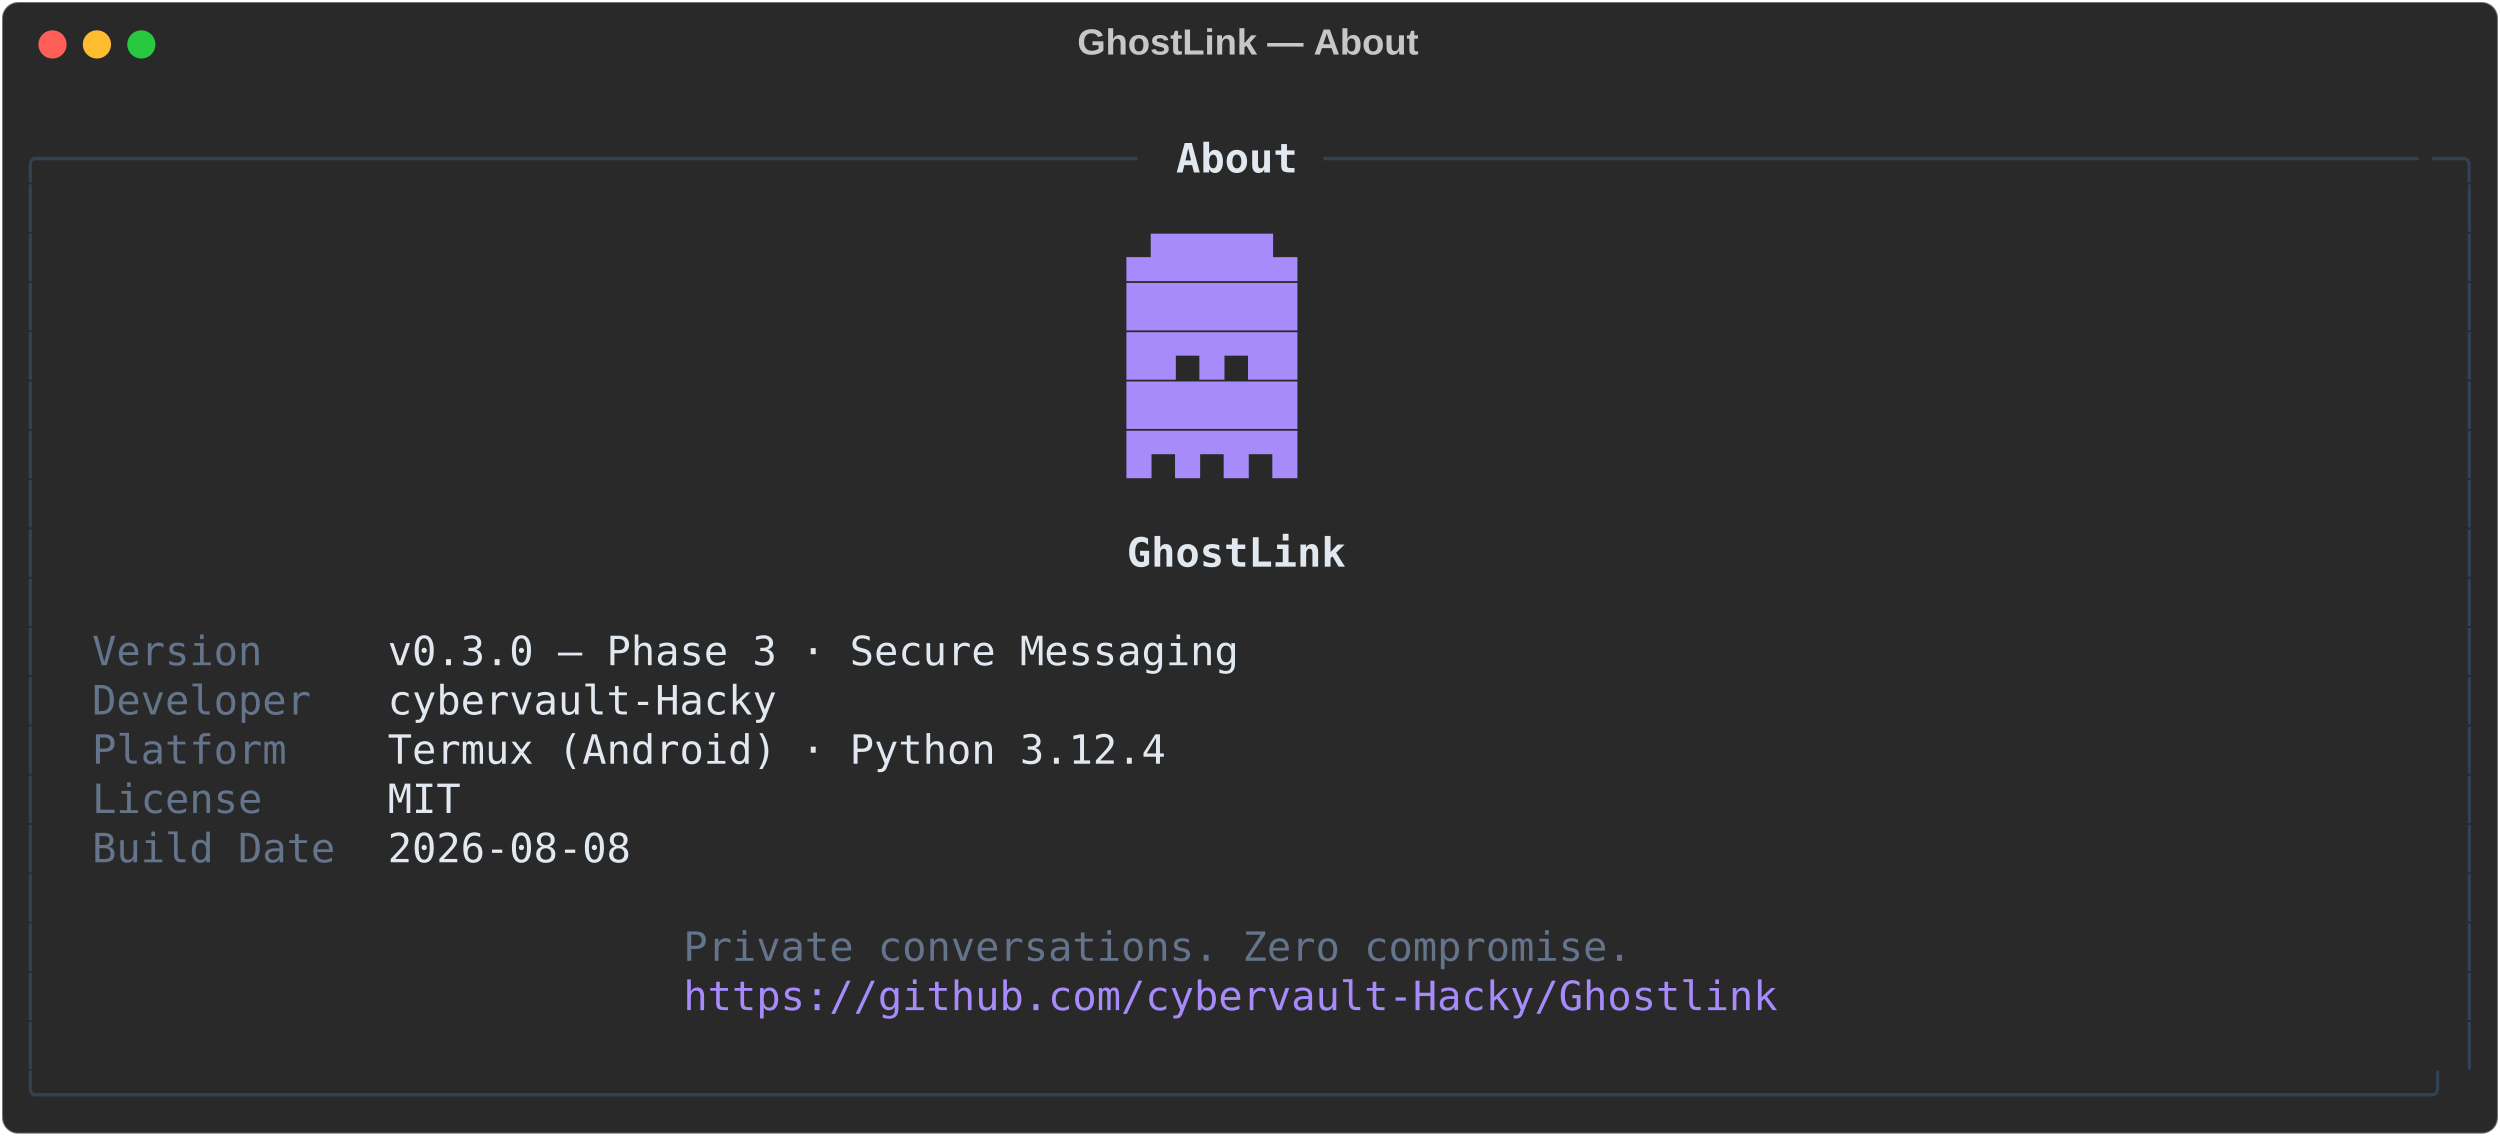
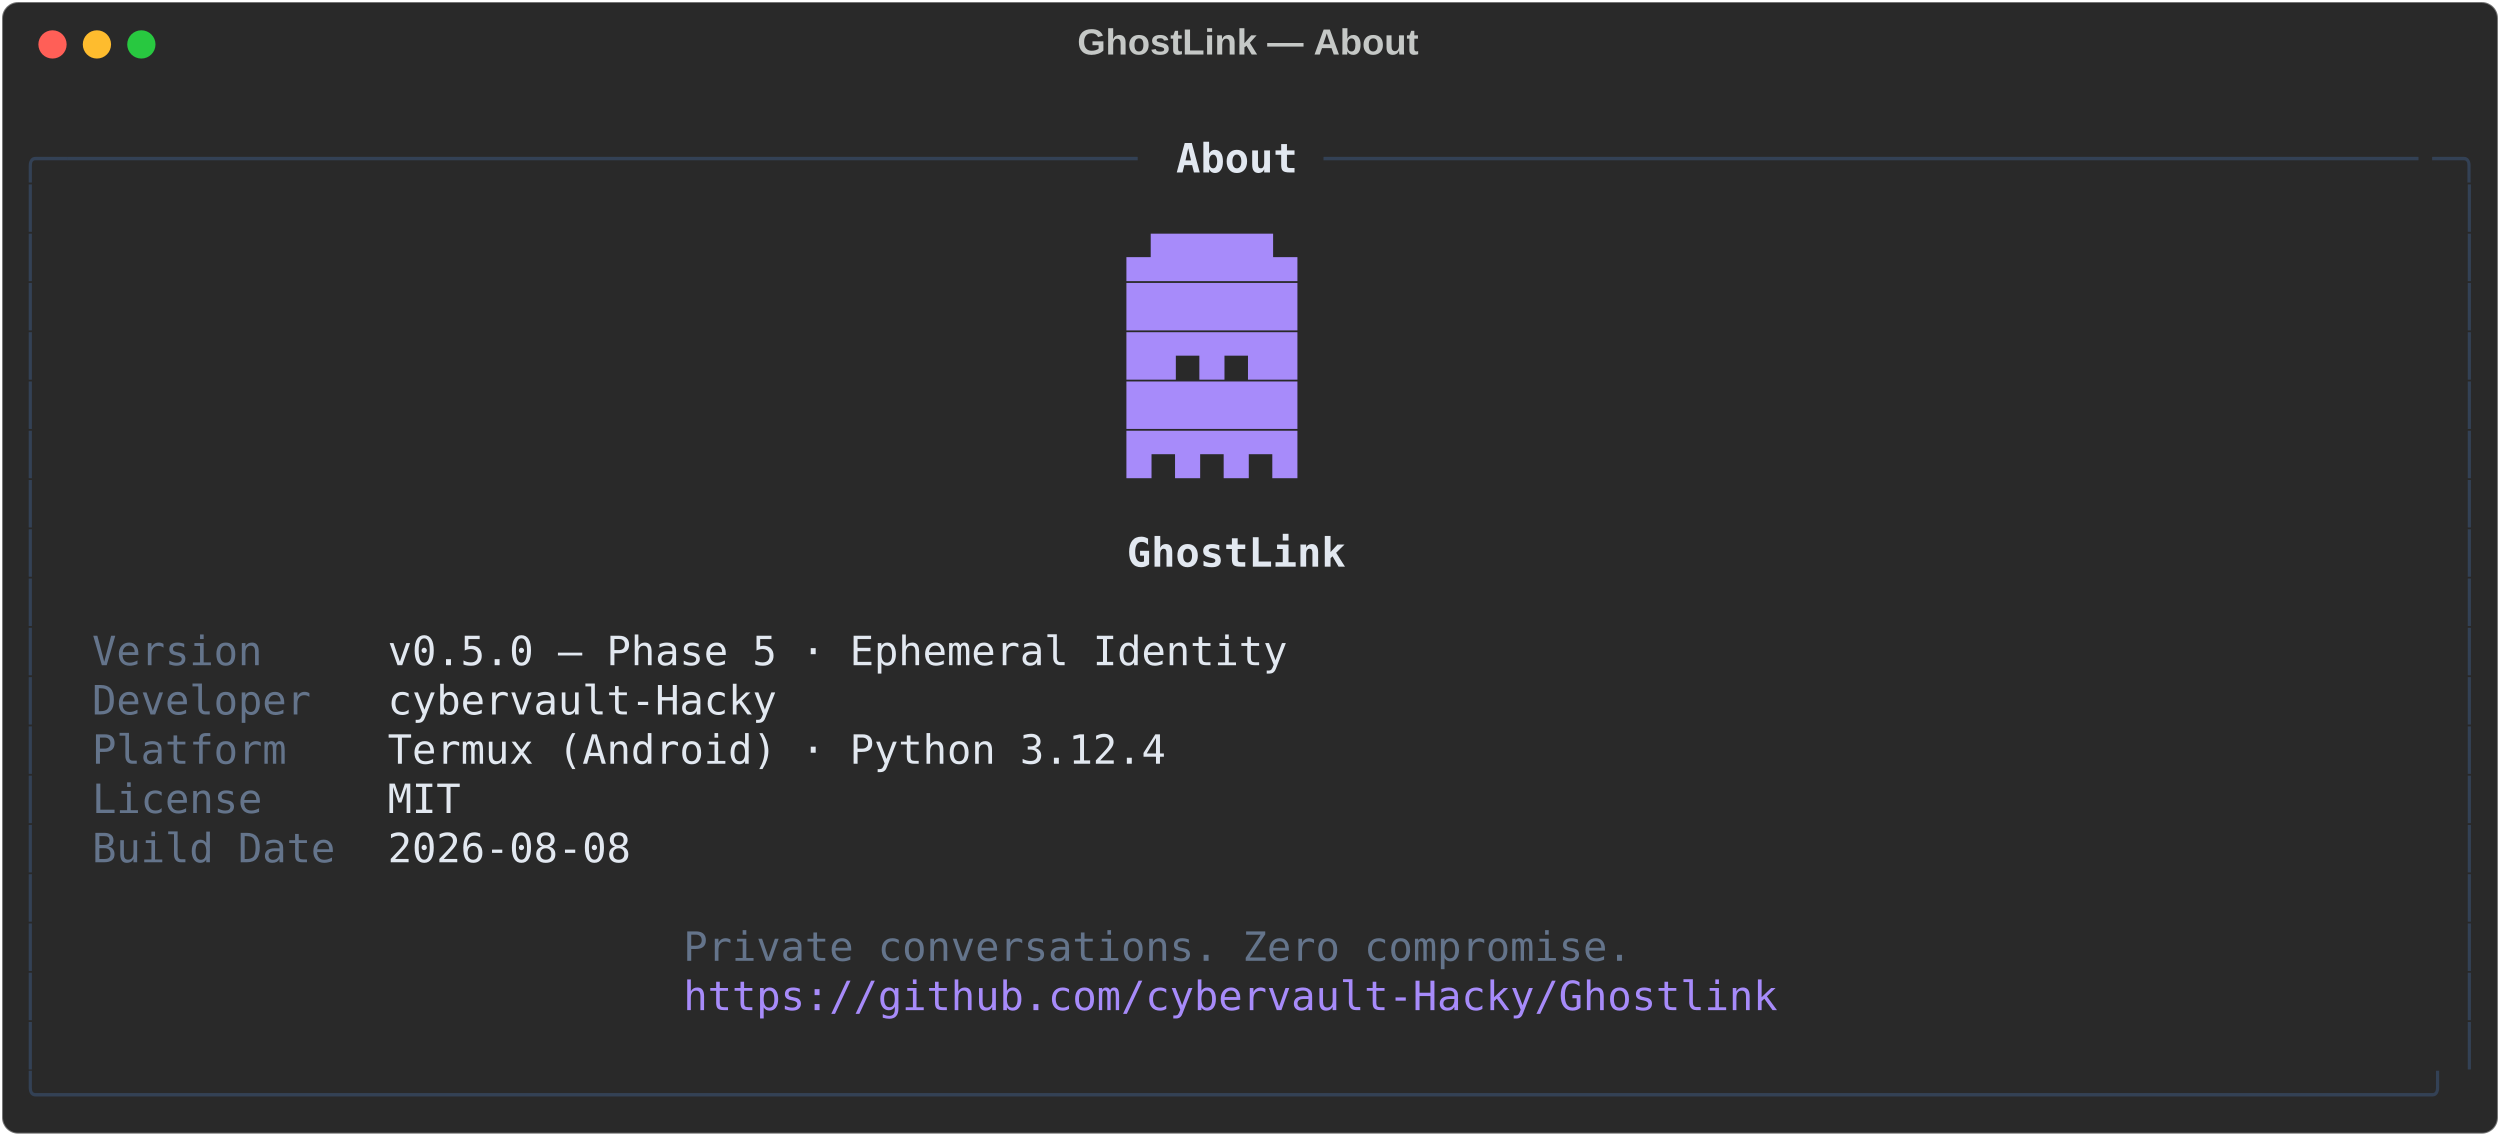
<svg xmlns="http://www.w3.org/2000/svg" class="rich-terminal" viewBox="0 0 1238 562.4">
  <style>

    @font-face {
        font-family: "Fira Code";
        src: local("FiraCode-Regular"),
                url("https://cdnjs.cloudflare.com/ajax/libs/firacode/6.2.0/woff2/FiraCode-Regular.woff2") format("woff2"),
                url("https://cdnjs.cloudflare.com/ajax/libs/firacode/6.2.0/woff/FiraCode-Regular.woff") format("woff");
        font-style: normal;
        font-weight: 400;
    }
    @font-face {
        font-family: "Fira Code";
        src: local("FiraCode-Bold"),
                url("https://cdnjs.cloudflare.com/ajax/libs/firacode/6.2.0/woff2/FiraCode-Bold.woff2") format("woff2"),
                url("https://cdnjs.cloudflare.com/ajax/libs/firacode/6.2.0/woff/FiraCode-Bold.woff") format("woff");
        font-style: bold;
        font-weight: 700;
    }

-     .terminal-1014252581-matrix {
+     .terminal-2713273537-matrix {
        font-family: Fira Code, monospace;
        font-size: 20px;
        line-height: 24.4px;
        font-variant-east-asian: full-width;
    }

-     .terminal-1014252581-title {
+     .terminal-2713273537-title {
        font-size: 18px;
        font-weight: bold;
        font-family: arial;
    }

-     .terminal-1014252581-r1 { fill: #c5c8c6 }
- .terminal-1014252581-r2 { fill: #334155 }
- .terminal-1014252581-r3 { fill: #e2e8f0;font-weight: bold }
- .terminal-1014252581-r4 { fill: #a78bfa;font-weight: bold }
- .terminal-1014252581-r5 { fill: #64748b }
- .terminal-1014252581-r6 { fill: #e2e8f0 }
- .terminal-1014252581-r7 { fill: #a78bfa }
+     .terminal-2713273537-r1 { fill: #c5c8c6 }
+ .terminal-2713273537-r2 { fill: #334155 }
+ .terminal-2713273537-r3 { fill: #e2e8f0;font-weight: bold }
+ .terminal-2713273537-r4 { fill: #a78bfa;font-weight: bold }
+ .terminal-2713273537-r5 { fill: #64748b }
+ .terminal-2713273537-r6 { fill: #e2e8f0 }
+ .terminal-2713273537-r7 { fill: #a78bfa }
    </style>
  <defs>
-     <clipPath id="terminal-1014252581-clip-terminal">
+     <clipPath id="terminal-2713273537-clip-terminal">
      <rect x="0" y="0" width="1219.0" height="511.4" />
    </clipPath>
-     <clipPath id="terminal-1014252581-line-0">
+     <clipPath id="terminal-2713273537-line-0">
      <rect x="0" y="1.5" width="1220" height="24.65" />
    </clipPath>
-     <clipPath id="terminal-1014252581-line-1">
+     <clipPath id="terminal-2713273537-line-1">
      <rect x="0" y="25.9" width="1220" height="24.65" />
    </clipPath>
-     <clipPath id="terminal-1014252581-line-2">
+     <clipPath id="terminal-2713273537-line-2">
      <rect x="0" y="50.3" width="1220" height="24.65" />
    </clipPath>
-     <clipPath id="terminal-1014252581-line-3">
+     <clipPath id="terminal-2713273537-line-3">
      <rect x="0" y="74.7" width="1220" height="24.65" />
    </clipPath>
-     <clipPath id="terminal-1014252581-line-4">
+     <clipPath id="terminal-2713273537-line-4">
      <rect x="0" y="99.1" width="1220" height="24.65" />
    </clipPath>
-     <clipPath id="terminal-1014252581-line-5">
+     <clipPath id="terminal-2713273537-line-5">
      <rect x="0" y="123.5" width="1220" height="24.65" />
    </clipPath>
-     <clipPath id="terminal-1014252581-line-6">
+     <clipPath id="terminal-2713273537-line-6">
      <rect x="0" y="147.9" width="1220" height="24.65" />
    </clipPath>
-     <clipPath id="terminal-1014252581-line-7">
+     <clipPath id="terminal-2713273537-line-7">
      <rect x="0" y="172.3" width="1220" height="24.65" />
    </clipPath>
-     <clipPath id="terminal-1014252581-line-8">
+     <clipPath id="terminal-2713273537-line-8">
      <rect x="0" y="196.7" width="1220" height="24.65" />
    </clipPath>
-     <clipPath id="terminal-1014252581-line-9">
+     <clipPath id="terminal-2713273537-line-9">
      <rect x="0" y="221.1" width="1220" height="24.65" />
    </clipPath>
-     <clipPath id="terminal-1014252581-line-10">
+     <clipPath id="terminal-2713273537-line-10">
      <rect x="0" y="245.5" width="1220" height="24.65" />
    </clipPath>
-     <clipPath id="terminal-1014252581-line-11">
+     <clipPath id="terminal-2713273537-line-11">
      <rect x="0" y="269.9" width="1220" height="24.65" />
    </clipPath>
-     <clipPath id="terminal-1014252581-line-12">
+     <clipPath id="terminal-2713273537-line-12">
      <rect x="0" y="294.3" width="1220" height="24.65" />
    </clipPath>
-     <clipPath id="terminal-1014252581-line-13">
+     <clipPath id="terminal-2713273537-line-13">
      <rect x="0" y="318.7" width="1220" height="24.65" />
    </clipPath>
-     <clipPath id="terminal-1014252581-line-14">
+     <clipPath id="terminal-2713273537-line-14">
      <rect x="0" y="343.1" width="1220" height="24.65" />
    </clipPath>
-     <clipPath id="terminal-1014252581-line-15">
+     <clipPath id="terminal-2713273537-line-15">
      <rect x="0" y="367.5" width="1220" height="24.65" />
    </clipPath>
-     <clipPath id="terminal-1014252581-line-16">
+     <clipPath id="terminal-2713273537-line-16">
      <rect x="0" y="391.9" width="1220" height="24.65" />
    </clipPath>
-     <clipPath id="terminal-1014252581-line-17">
+     <clipPath id="terminal-2713273537-line-17">
      <rect x="0" y="416.3" width="1220" height="24.65" />
    </clipPath>
-     <clipPath id="terminal-1014252581-line-18">
+     <clipPath id="terminal-2713273537-line-18">
      <rect x="0" y="440.7" width="1220" height="24.65" />
    </clipPath>
-     <clipPath id="terminal-1014252581-line-19">
+     <clipPath id="terminal-2713273537-line-19">
      <rect x="0" y="465.1" width="1220" height="24.65" />
    </clipPath>
  </defs>
  <rect fill="#292929" stroke="rgba(255,255,255,0.35)" stroke-width="1" x="1" y="1" width="1236" height="560.4" rx="8" />
-   <text class="terminal-1014252581-title" fill="#c5c8c6" text-anchor="middle" x="618" y="27">GhostLink — About</text>
+   <text class="terminal-2713273537-title" fill="#c5c8c6" text-anchor="middle" x="618" y="27">GhostLink — About</text>
  <g transform="translate(26,22)">
    <circle cx="0" cy="0" r="7" fill="#ff5f57" />
    <circle cx="22" cy="0" r="7" fill="#febc2e" />
    <circle cx="44" cy="0" r="7" fill="#28c840" />
  </g>
-   <g transform="translate(9, 41)" clip-path="url(#terminal-1014252581-clip-terminal)">
-     <g class="terminal-1014252581-matrix">
-       <text class="terminal-1014252581-r1" x="1220" y="20" textLength="12.2" clip-path="url(#terminal-1014252581-line-0)">
- </text>
-       <text class="terminal-1014252581-r2" x="0" y="44.4" textLength="24.4" clip-path="url(#terminal-1014252581-line-1)">╭─</text>
-       <text class="terminal-1014252581-r2" x="24.4" y="44.4" textLength="536.8" clip-path="url(#terminal-1014252581-line-1)">────────────────────────────────────────────</text>
-       <text class="terminal-1014252581-r3" x="573.4" y="44.4" textLength="61" clip-path="url(#terminal-1014252581-line-1)">About</text>
-       <text class="terminal-1014252581-r2" x="646.6" y="44.4" textLength="549" clip-path="url(#terminal-1014252581-line-1)">─────────────────────────────────────────────</text>
-       <text class="terminal-1014252581-r2" x="1195.6" y="44.4" textLength="24.4" clip-path="url(#terminal-1014252581-line-1)">─╮</text>
-       <text class="terminal-1014252581-r1" x="1220" y="44.4" textLength="12.2" clip-path="url(#terminal-1014252581-line-1)">
- </text>
-       <text class="terminal-1014252581-r2" x="0" y="68.8" textLength="12.2" clip-path="url(#terminal-1014252581-line-2)">│</text>
-       <text class="terminal-1014252581-r2" x="1207.8" y="68.8" textLength="12.2" clip-path="url(#terminal-1014252581-line-2)">│</text>
-       <text class="terminal-1014252581-r1" x="1220" y="68.8" textLength="12.2" clip-path="url(#terminal-1014252581-line-2)">
- </text>
-       <text class="terminal-1014252581-r2" x="0" y="93.2" textLength="12.2" clip-path="url(#terminal-1014252581-line-3)">│</text>
-       <text class="terminal-1014252581-r4" x="549" y="93.2" textLength="109.8" clip-path="url(#terminal-1014252581-line-3)"> ▄█████▄ </text>
-       <text class="terminal-1014252581-r2" x="1207.8" y="93.2" textLength="12.2" clip-path="url(#terminal-1014252581-line-3)">│</text>
-       <text class="terminal-1014252581-r1" x="1220" y="93.2" textLength="12.2" clip-path="url(#terminal-1014252581-line-3)">
- </text>
-       <text class="terminal-1014252581-r2" x="0" y="117.6" textLength="12.2" clip-path="url(#terminal-1014252581-line-4)">│</text>
-       <text class="terminal-1014252581-r4" x="549" y="117.6" textLength="109.8" clip-path="url(#terminal-1014252581-line-4)"> ███████ </text>
-       <text class="terminal-1014252581-r2" x="1207.8" y="117.6" textLength="12.2" clip-path="url(#terminal-1014252581-line-4)">│</text>
-       <text class="terminal-1014252581-r1" x="1220" y="117.6" textLength="12.2" clip-path="url(#terminal-1014252581-line-4)">
- </text>
-       <text class="terminal-1014252581-r2" x="0" y="142" textLength="12.2" clip-path="url(#terminal-1014252581-line-5)">│</text>
-       <text class="terminal-1014252581-r4" x="549" y="142" textLength="109.8" clip-path="url(#terminal-1014252581-line-5)"> ██▀█▀██ </text>
-       <text class="terminal-1014252581-r2" x="1207.8" y="142" textLength="12.2" clip-path="url(#terminal-1014252581-line-5)">│</text>
-       <text class="terminal-1014252581-r1" x="1220" y="142" textLength="12.2" clip-path="url(#terminal-1014252581-line-5)">
- </text>
-       <text class="terminal-1014252581-r2" x="0" y="166.4" textLength="12.2" clip-path="url(#terminal-1014252581-line-6)">│</text>
-       <text class="terminal-1014252581-r4" x="549" y="166.4" textLength="109.8" clip-path="url(#terminal-1014252581-line-6)"> ███████ </text>
-       <text class="terminal-1014252581-r2" x="1207.8" y="166.4" textLength="12.2" clip-path="url(#terminal-1014252581-line-6)">│</text>
-       <text class="terminal-1014252581-r1" x="1220" y="166.4" textLength="12.2" clip-path="url(#terminal-1014252581-line-6)">
- </text>
-       <text class="terminal-1014252581-r2" x="0" y="190.8" textLength="12.2" clip-path="url(#terminal-1014252581-line-7)">│</text>
-       <text class="terminal-1014252581-r4" x="549" y="190.8" textLength="109.8" clip-path="url(#terminal-1014252581-line-7)"> █▀█▀█▀█ </text>
-       <text class="terminal-1014252581-r2" x="1207.8" y="190.8" textLength="12.2" clip-path="url(#terminal-1014252581-line-7)">│</text>
-       <text class="terminal-1014252581-r1" x="1220" y="190.8" textLength="12.2" clip-path="url(#terminal-1014252581-line-7)">
- </text>
-       <text class="terminal-1014252581-r2" x="0" y="215.2" textLength="12.2" clip-path="url(#terminal-1014252581-line-8)">│</text>
-       <text class="terminal-1014252581-r2" x="1207.8" y="215.2" textLength="12.2" clip-path="url(#terminal-1014252581-line-8)">│</text>
-       <text class="terminal-1014252581-r1" x="1220" y="215.2" textLength="12.2" clip-path="url(#terminal-1014252581-line-8)">
- </text>
-       <text class="terminal-1014252581-r2" x="0" y="239.6" textLength="12.2" clip-path="url(#terminal-1014252581-line-9)">│</text>
-       <text class="terminal-1014252581-r3" x="549" y="239.6" textLength="109.8" clip-path="url(#terminal-1014252581-line-9)">GhostLink</text>
-       <text class="terminal-1014252581-r2" x="1207.8" y="239.6" textLength="12.2" clip-path="url(#terminal-1014252581-line-9)">│</text>
-       <text class="terminal-1014252581-r1" x="1220" y="239.6" textLength="12.2" clip-path="url(#terminal-1014252581-line-9)">
- </text>
-       <text class="terminal-1014252581-r2" x="0" y="264" textLength="12.2" clip-path="url(#terminal-1014252581-line-10)">│</text>
-       <text class="terminal-1014252581-r2" x="1207.8" y="264" textLength="12.2" clip-path="url(#terminal-1014252581-line-10)">│</text>
-       <text class="terminal-1014252581-r1" x="1220" y="264" textLength="12.2" clip-path="url(#terminal-1014252581-line-10)">
- </text>
-       <text class="terminal-1014252581-r2" x="0" y="288.4" textLength="12.2" clip-path="url(#terminal-1014252581-line-11)">│</text>
-       <text class="terminal-1014252581-r5" x="36.6" y="288.4" textLength="122" clip-path="url(#terminal-1014252581-line-11)">Version   </text>
-       <text class="terminal-1014252581-r6" x="183" y="288.4" textLength="427" clip-path="url(#terminal-1014252581-line-11)">v0.3.0 — Phase 3 · Secure Messaging</text>
-       <text class="terminal-1014252581-r2" x="1207.8" y="288.4" textLength="12.2" clip-path="url(#terminal-1014252581-line-11)">│</text>
-       <text class="terminal-1014252581-r1" x="1220" y="288.4" textLength="12.2" clip-path="url(#terminal-1014252581-line-11)">
- </text>
-       <text class="terminal-1014252581-r2" x="0" y="312.8" textLength="12.2" clip-path="url(#terminal-1014252581-line-12)">│</text>
-       <text class="terminal-1014252581-r5" x="36.6" y="312.8" textLength="122" clip-path="url(#terminal-1014252581-line-12)">Developer </text>
-       <text class="terminal-1014252581-r6" x="183" y="312.8" textLength="427" clip-path="url(#terminal-1014252581-line-12)">cybervault-Hacky                   </text>
-       <text class="terminal-1014252581-r2" x="1207.8" y="312.8" textLength="12.2" clip-path="url(#terminal-1014252581-line-12)">│</text>
-       <text class="terminal-1014252581-r1" x="1220" y="312.8" textLength="12.2" clip-path="url(#terminal-1014252581-line-12)">
- </text>
-       <text class="terminal-1014252581-r2" x="0" y="337.2" textLength="12.2" clip-path="url(#terminal-1014252581-line-13)">│</text>
-       <text class="terminal-1014252581-r5" x="36.6" y="337.2" textLength="122" clip-path="url(#terminal-1014252581-line-13)">Platform  </text>
-       <text class="terminal-1014252581-r6" x="183" y="337.2" textLength="427" clip-path="url(#terminal-1014252581-line-13)">Termux (Android) · Python 3.12.4   </text>
-       <text class="terminal-1014252581-r2" x="1207.8" y="337.2" textLength="12.2" clip-path="url(#terminal-1014252581-line-13)">│</text>
-       <text class="terminal-1014252581-r1" x="1220" y="337.2" textLength="12.2" clip-path="url(#terminal-1014252581-line-13)">
- </text>
-       <text class="terminal-1014252581-r2" x="0" y="361.6" textLength="12.2" clip-path="url(#terminal-1014252581-line-14)">│</text>
-       <text class="terminal-1014252581-r5" x="36.6" y="361.6" textLength="122" clip-path="url(#terminal-1014252581-line-14)">License   </text>
-       <text class="terminal-1014252581-r6" x="183" y="361.6" textLength="427" clip-path="url(#terminal-1014252581-line-14)">MIT                                </text>
-       <text class="terminal-1014252581-r2" x="1207.8" y="361.6" textLength="12.2" clip-path="url(#terminal-1014252581-line-14)">│</text>
-       <text class="terminal-1014252581-r1" x="1220" y="361.6" textLength="12.2" clip-path="url(#terminal-1014252581-line-14)">
- </text>
-       <text class="terminal-1014252581-r2" x="0" y="386" textLength="12.2" clip-path="url(#terminal-1014252581-line-15)">│</text>
-       <text class="terminal-1014252581-r5" x="36.6" y="386" textLength="122" clip-path="url(#terminal-1014252581-line-15)">Build Date</text>
-       <text class="terminal-1014252581-r6" x="183" y="386" textLength="427" clip-path="url(#terminal-1014252581-line-15)">2026-08-08                         </text>
-       <text class="terminal-1014252581-r2" x="1207.8" y="386" textLength="12.2" clip-path="url(#terminal-1014252581-line-15)">│</text>
-       <text class="terminal-1014252581-r1" x="1220" y="386" textLength="12.2" clip-path="url(#terminal-1014252581-line-15)">
- </text>
-       <text class="terminal-1014252581-r2" x="0" y="410.4" textLength="12.2" clip-path="url(#terminal-1014252581-line-16)">│</text>
-       <text class="terminal-1014252581-r2" x="1207.8" y="410.4" textLength="12.2" clip-path="url(#terminal-1014252581-line-16)">│</text>
-       <text class="terminal-1014252581-r1" x="1220" y="410.4" textLength="12.2" clip-path="url(#terminal-1014252581-line-16)">
- </text>
-       <text class="terminal-1014252581-r2" x="0" y="434.8" textLength="12.2" clip-path="url(#terminal-1014252581-line-17)">│</text>
-       <text class="terminal-1014252581-r5" x="329.4" y="434.8" textLength="475.8" clip-path="url(#terminal-1014252581-line-17)">Private conversations. Zero compromise.</text>
-       <text class="terminal-1014252581-r2" x="1207.8" y="434.8" textLength="12.2" clip-path="url(#terminal-1014252581-line-17)">│</text>
-       <text class="terminal-1014252581-r1" x="1220" y="434.8" textLength="12.2" clip-path="url(#terminal-1014252581-line-17)">
- </text>
-       <text class="terminal-1014252581-r2" x="0" y="459.2" textLength="12.2" clip-path="url(#terminal-1014252581-line-18)">│</text>
-       <text class="terminal-1014252581-r7" x="329.4" y="459.2" textLength="549" clip-path="url(#terminal-1014252581-line-18)">https://github.com/cybervault-Hacky/Ghostlink</text>
-       <text class="terminal-1014252581-r2" x="1207.8" y="459.2" textLength="12.2" clip-path="url(#terminal-1014252581-line-18)">│</text>
-       <text class="terminal-1014252581-r1" x="1220" y="459.2" textLength="12.2" clip-path="url(#terminal-1014252581-line-18)">
- </text>
-       <text class="terminal-1014252581-r2" x="0" y="483.6" textLength="12.2" clip-path="url(#terminal-1014252581-line-19)">│</text>
-       <text class="terminal-1014252581-r2" x="1207.8" y="483.6" textLength="12.2" clip-path="url(#terminal-1014252581-line-19)">│</text>
-       <text class="terminal-1014252581-r1" x="1220" y="483.6" textLength="12.2" clip-path="url(#terminal-1014252581-line-19)">
- </text>
-       <text class="terminal-1014252581-r2" x="0" y="508" textLength="1220" clip-path="url(#terminal-1014252581-line-20)">╰──────────────────────────────────────────────────────────────────────────────────────────────────╯</text>
-       <text class="terminal-1014252581-r1" x="1220" y="508" textLength="12.2" clip-path="url(#terminal-1014252581-line-20)">
+   <g transform="translate(9, 41)" clip-path="url(#terminal-2713273537-clip-terminal)">
+     <g class="terminal-2713273537-matrix">
+       <text class="terminal-2713273537-r1" x="1220" y="20" textLength="12.2" clip-path="url(#terminal-2713273537-line-0)">
+ </text>
+       <text class="terminal-2713273537-r2" x="0" y="44.4" textLength="24.4" clip-path="url(#terminal-2713273537-line-1)">╭─</text>
+       <text class="terminal-2713273537-r2" x="24.4" y="44.4" textLength="536.8" clip-path="url(#terminal-2713273537-line-1)">────────────────────────────────────────────</text>
+       <text class="terminal-2713273537-r3" x="573.4" y="44.4" textLength="61" clip-path="url(#terminal-2713273537-line-1)">About</text>
+       <text class="terminal-2713273537-r2" x="646.6" y="44.4" textLength="549" clip-path="url(#terminal-2713273537-line-1)">─────────────────────────────────────────────</text>
+       <text class="terminal-2713273537-r2" x="1195.6" y="44.4" textLength="24.4" clip-path="url(#terminal-2713273537-line-1)">─╮</text>
+       <text class="terminal-2713273537-r1" x="1220" y="44.4" textLength="12.2" clip-path="url(#terminal-2713273537-line-1)">
+ </text>
+       <text class="terminal-2713273537-r2" x="0" y="68.8" textLength="12.2" clip-path="url(#terminal-2713273537-line-2)">│</text>
+       <text class="terminal-2713273537-r2" x="1207.8" y="68.8" textLength="12.2" clip-path="url(#terminal-2713273537-line-2)">│</text>
+       <text class="terminal-2713273537-r1" x="1220" y="68.8" textLength="12.2" clip-path="url(#terminal-2713273537-line-2)">
+ </text>
+       <text class="terminal-2713273537-r2" x="0" y="93.2" textLength="12.2" clip-path="url(#terminal-2713273537-line-3)">│</text>
+       <text class="terminal-2713273537-r4" x="549" y="93.2" textLength="109.8" clip-path="url(#terminal-2713273537-line-3)"> ▄█████▄ </text>
+       <text class="terminal-2713273537-r2" x="1207.8" y="93.2" textLength="12.2" clip-path="url(#terminal-2713273537-line-3)">│</text>
+       <text class="terminal-2713273537-r1" x="1220" y="93.2" textLength="12.2" clip-path="url(#terminal-2713273537-line-3)">
+ </text>
+       <text class="terminal-2713273537-r2" x="0" y="117.6" textLength="12.2" clip-path="url(#terminal-2713273537-line-4)">│</text>
+       <text class="terminal-2713273537-r4" x="549" y="117.6" textLength="109.8" clip-path="url(#terminal-2713273537-line-4)"> ███████ </text>
+       <text class="terminal-2713273537-r2" x="1207.8" y="117.6" textLength="12.2" clip-path="url(#terminal-2713273537-line-4)">│</text>
+       <text class="terminal-2713273537-r1" x="1220" y="117.6" textLength="12.2" clip-path="url(#terminal-2713273537-line-4)">
+ </text>
+       <text class="terminal-2713273537-r2" x="0" y="142" textLength="12.2" clip-path="url(#terminal-2713273537-line-5)">│</text>
+       <text class="terminal-2713273537-r4" x="549" y="142" textLength="109.8" clip-path="url(#terminal-2713273537-line-5)"> ██▀█▀██ </text>
+       <text class="terminal-2713273537-r2" x="1207.8" y="142" textLength="12.2" clip-path="url(#terminal-2713273537-line-5)">│</text>
+       <text class="terminal-2713273537-r1" x="1220" y="142" textLength="12.2" clip-path="url(#terminal-2713273537-line-5)">
+ </text>
+       <text class="terminal-2713273537-r2" x="0" y="166.4" textLength="12.2" clip-path="url(#terminal-2713273537-line-6)">│</text>
+       <text class="terminal-2713273537-r4" x="549" y="166.4" textLength="109.8" clip-path="url(#terminal-2713273537-line-6)"> ███████ </text>
+       <text class="terminal-2713273537-r2" x="1207.8" y="166.4" textLength="12.2" clip-path="url(#terminal-2713273537-line-6)">│</text>
+       <text class="terminal-2713273537-r1" x="1220" y="166.4" textLength="12.2" clip-path="url(#terminal-2713273537-line-6)">
+ </text>
+       <text class="terminal-2713273537-r2" x="0" y="190.8" textLength="12.2" clip-path="url(#terminal-2713273537-line-7)">│</text>
+       <text class="terminal-2713273537-r4" x="549" y="190.8" textLength="109.8" clip-path="url(#terminal-2713273537-line-7)"> █▀█▀█▀█ </text>
+       <text class="terminal-2713273537-r2" x="1207.8" y="190.8" textLength="12.2" clip-path="url(#terminal-2713273537-line-7)">│</text>
+       <text class="terminal-2713273537-r1" x="1220" y="190.8" textLength="12.2" clip-path="url(#terminal-2713273537-line-7)">
+ </text>
+       <text class="terminal-2713273537-r2" x="0" y="215.2" textLength="12.2" clip-path="url(#terminal-2713273537-line-8)">│</text>
+       <text class="terminal-2713273537-r2" x="1207.8" y="215.2" textLength="12.2" clip-path="url(#terminal-2713273537-line-8)">│</text>
+       <text class="terminal-2713273537-r1" x="1220" y="215.2" textLength="12.2" clip-path="url(#terminal-2713273537-line-8)">
+ </text>
+       <text class="terminal-2713273537-r2" x="0" y="239.6" textLength="12.2" clip-path="url(#terminal-2713273537-line-9)">│</text>
+       <text class="terminal-2713273537-r3" x="549" y="239.6" textLength="109.8" clip-path="url(#terminal-2713273537-line-9)">GhostLink</text>
+       <text class="terminal-2713273537-r2" x="1207.8" y="239.6" textLength="12.2" clip-path="url(#terminal-2713273537-line-9)">│</text>
+       <text class="terminal-2713273537-r1" x="1220" y="239.6" textLength="12.2" clip-path="url(#terminal-2713273537-line-9)">
+ </text>
+       <text class="terminal-2713273537-r2" x="0" y="264" textLength="12.2" clip-path="url(#terminal-2713273537-line-10)">│</text>
+       <text class="terminal-2713273537-r2" x="1207.8" y="264" textLength="12.2" clip-path="url(#terminal-2713273537-line-10)">│</text>
+       <text class="terminal-2713273537-r1" x="1220" y="264" textLength="12.2" clip-path="url(#terminal-2713273537-line-10)">
+ </text>
+       <text class="terminal-2713273537-r2" x="0" y="288.4" textLength="12.2" clip-path="url(#terminal-2713273537-line-11)">│</text>
+       <text class="terminal-2713273537-r5" x="36.6" y="288.4" textLength="122" clip-path="url(#terminal-2713273537-line-11)">Version   </text>
+       <text class="terminal-2713273537-r6" x="183" y="288.4" textLength="451.4" clip-path="url(#terminal-2713273537-line-11)">v0.5.0 — Phase 5 · Ephemeral Identity</text>
+       <text class="terminal-2713273537-r2" x="1207.8" y="288.4" textLength="12.2" clip-path="url(#terminal-2713273537-line-11)">│</text>
+       <text class="terminal-2713273537-r1" x="1220" y="288.4" textLength="12.2" clip-path="url(#terminal-2713273537-line-11)">
+ </text>
+       <text class="terminal-2713273537-r2" x="0" y="312.8" textLength="12.2" clip-path="url(#terminal-2713273537-line-12)">│</text>
+       <text class="terminal-2713273537-r5" x="36.6" y="312.8" textLength="122" clip-path="url(#terminal-2713273537-line-12)">Developer </text>
+       <text class="terminal-2713273537-r6" x="183" y="312.8" textLength="451.4" clip-path="url(#terminal-2713273537-line-12)">cybervault-Hacky                     </text>
+       <text class="terminal-2713273537-r2" x="1207.8" y="312.8" textLength="12.2" clip-path="url(#terminal-2713273537-line-12)">│</text>
+       <text class="terminal-2713273537-r1" x="1220" y="312.8" textLength="12.2" clip-path="url(#terminal-2713273537-line-12)">
+ </text>
+       <text class="terminal-2713273537-r2" x="0" y="337.2" textLength="12.2" clip-path="url(#terminal-2713273537-line-13)">│</text>
+       <text class="terminal-2713273537-r5" x="36.6" y="337.2" textLength="122" clip-path="url(#terminal-2713273537-line-13)">Platform  </text>
+       <text class="terminal-2713273537-r6" x="183" y="337.2" textLength="451.4" clip-path="url(#terminal-2713273537-line-13)">Termux (Android) · Python 3.12.4     </text>
+       <text class="terminal-2713273537-r2" x="1207.8" y="337.2" textLength="12.2" clip-path="url(#terminal-2713273537-line-13)">│</text>
+       <text class="terminal-2713273537-r1" x="1220" y="337.2" textLength="12.2" clip-path="url(#terminal-2713273537-line-13)">
+ </text>
+       <text class="terminal-2713273537-r2" x="0" y="361.6" textLength="12.2" clip-path="url(#terminal-2713273537-line-14)">│</text>
+       <text class="terminal-2713273537-r5" x="36.6" y="361.6" textLength="122" clip-path="url(#terminal-2713273537-line-14)">License   </text>
+       <text class="terminal-2713273537-r6" x="183" y="361.6" textLength="451.4" clip-path="url(#terminal-2713273537-line-14)">MIT                                  </text>
+       <text class="terminal-2713273537-r2" x="1207.8" y="361.6" textLength="12.2" clip-path="url(#terminal-2713273537-line-14)">│</text>
+       <text class="terminal-2713273537-r1" x="1220" y="361.6" textLength="12.2" clip-path="url(#terminal-2713273537-line-14)">
+ </text>
+       <text class="terminal-2713273537-r2" x="0" y="386" textLength="12.2" clip-path="url(#terminal-2713273537-line-15)">│</text>
+       <text class="terminal-2713273537-r5" x="36.6" y="386" textLength="122" clip-path="url(#terminal-2713273537-line-15)">Build Date</text>
+       <text class="terminal-2713273537-r6" x="183" y="386" textLength="451.4" clip-path="url(#terminal-2713273537-line-15)">2026-08-08                           </text>
+       <text class="terminal-2713273537-r2" x="1207.8" y="386" textLength="12.2" clip-path="url(#terminal-2713273537-line-15)">│</text>
+       <text class="terminal-2713273537-r1" x="1220" y="386" textLength="12.2" clip-path="url(#terminal-2713273537-line-15)">
+ </text>
+       <text class="terminal-2713273537-r2" x="0" y="410.4" textLength="12.2" clip-path="url(#terminal-2713273537-line-16)">│</text>
+       <text class="terminal-2713273537-r2" x="1207.8" y="410.4" textLength="12.2" clip-path="url(#terminal-2713273537-line-16)">│</text>
+       <text class="terminal-2713273537-r1" x="1220" y="410.4" textLength="12.2" clip-path="url(#terminal-2713273537-line-16)">
+ </text>
+       <text class="terminal-2713273537-r2" x="0" y="434.8" textLength="12.2" clip-path="url(#terminal-2713273537-line-17)">│</text>
+       <text class="terminal-2713273537-r5" x="329.4" y="434.8" textLength="475.8" clip-path="url(#terminal-2713273537-line-17)">Private conversations. Zero compromise.</text>
+       <text class="terminal-2713273537-r2" x="1207.8" y="434.8" textLength="12.2" clip-path="url(#terminal-2713273537-line-17)">│</text>
+       <text class="terminal-2713273537-r1" x="1220" y="434.8" textLength="12.2" clip-path="url(#terminal-2713273537-line-17)">
+ </text>
+       <text class="terminal-2713273537-r2" x="0" y="459.2" textLength="12.2" clip-path="url(#terminal-2713273537-line-18)">│</text>
+       <text class="terminal-2713273537-r7" x="329.4" y="459.2" textLength="549" clip-path="url(#terminal-2713273537-line-18)">https://github.com/cybervault-Hacky/Ghostlink</text>
+       <text class="terminal-2713273537-r2" x="1207.8" y="459.2" textLength="12.2" clip-path="url(#terminal-2713273537-line-18)">│</text>
+       <text class="terminal-2713273537-r1" x="1220" y="459.2" textLength="12.2" clip-path="url(#terminal-2713273537-line-18)">
+ </text>
+       <text class="terminal-2713273537-r2" x="0" y="483.6" textLength="12.2" clip-path="url(#terminal-2713273537-line-19)">│</text>
+       <text class="terminal-2713273537-r2" x="1207.8" y="483.6" textLength="12.2" clip-path="url(#terminal-2713273537-line-19)">│</text>
+       <text class="terminal-2713273537-r1" x="1220" y="483.6" textLength="12.2" clip-path="url(#terminal-2713273537-line-19)">
+ </text>
+       <text class="terminal-2713273537-r2" x="0" y="508" textLength="1220" clip-path="url(#terminal-2713273537-line-20)">╰──────────────────────────────────────────────────────────────────────────────────────────────────╯</text>
+       <text class="terminal-2713273537-r1" x="1220" y="508" textLength="12.2" clip-path="url(#terminal-2713273537-line-20)">
</text>
    </g>
  </g>
</svg>
